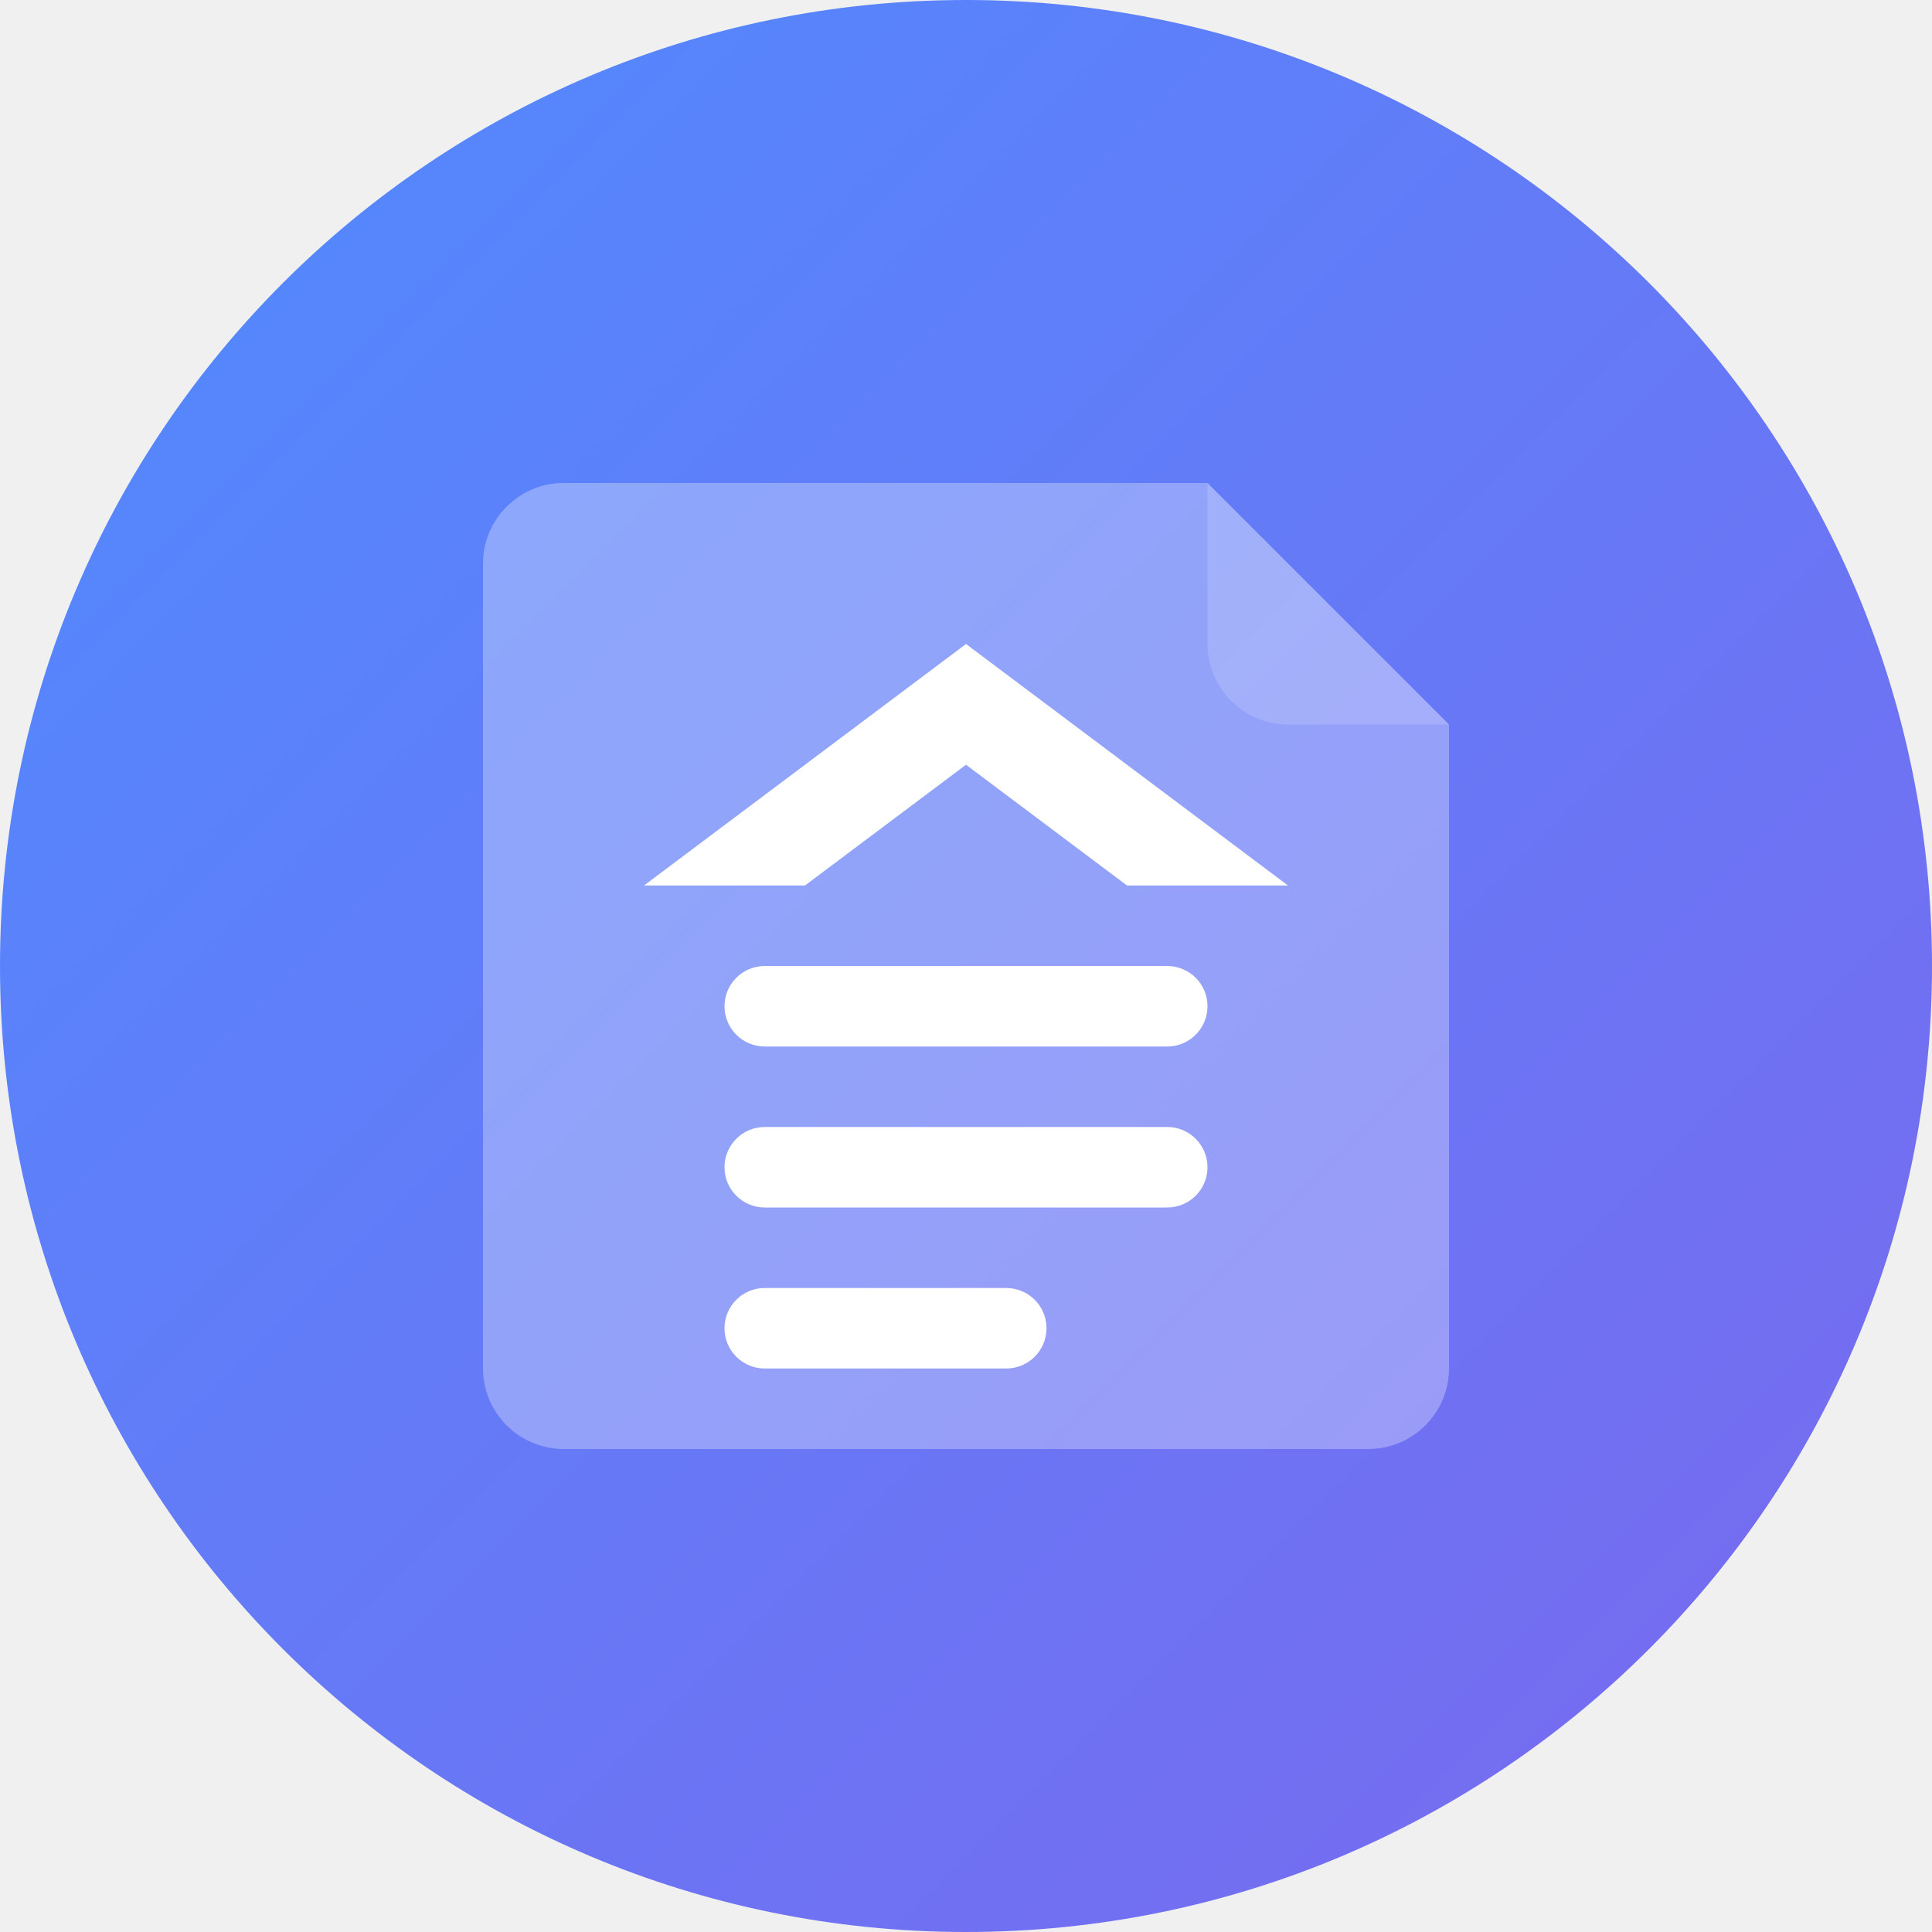
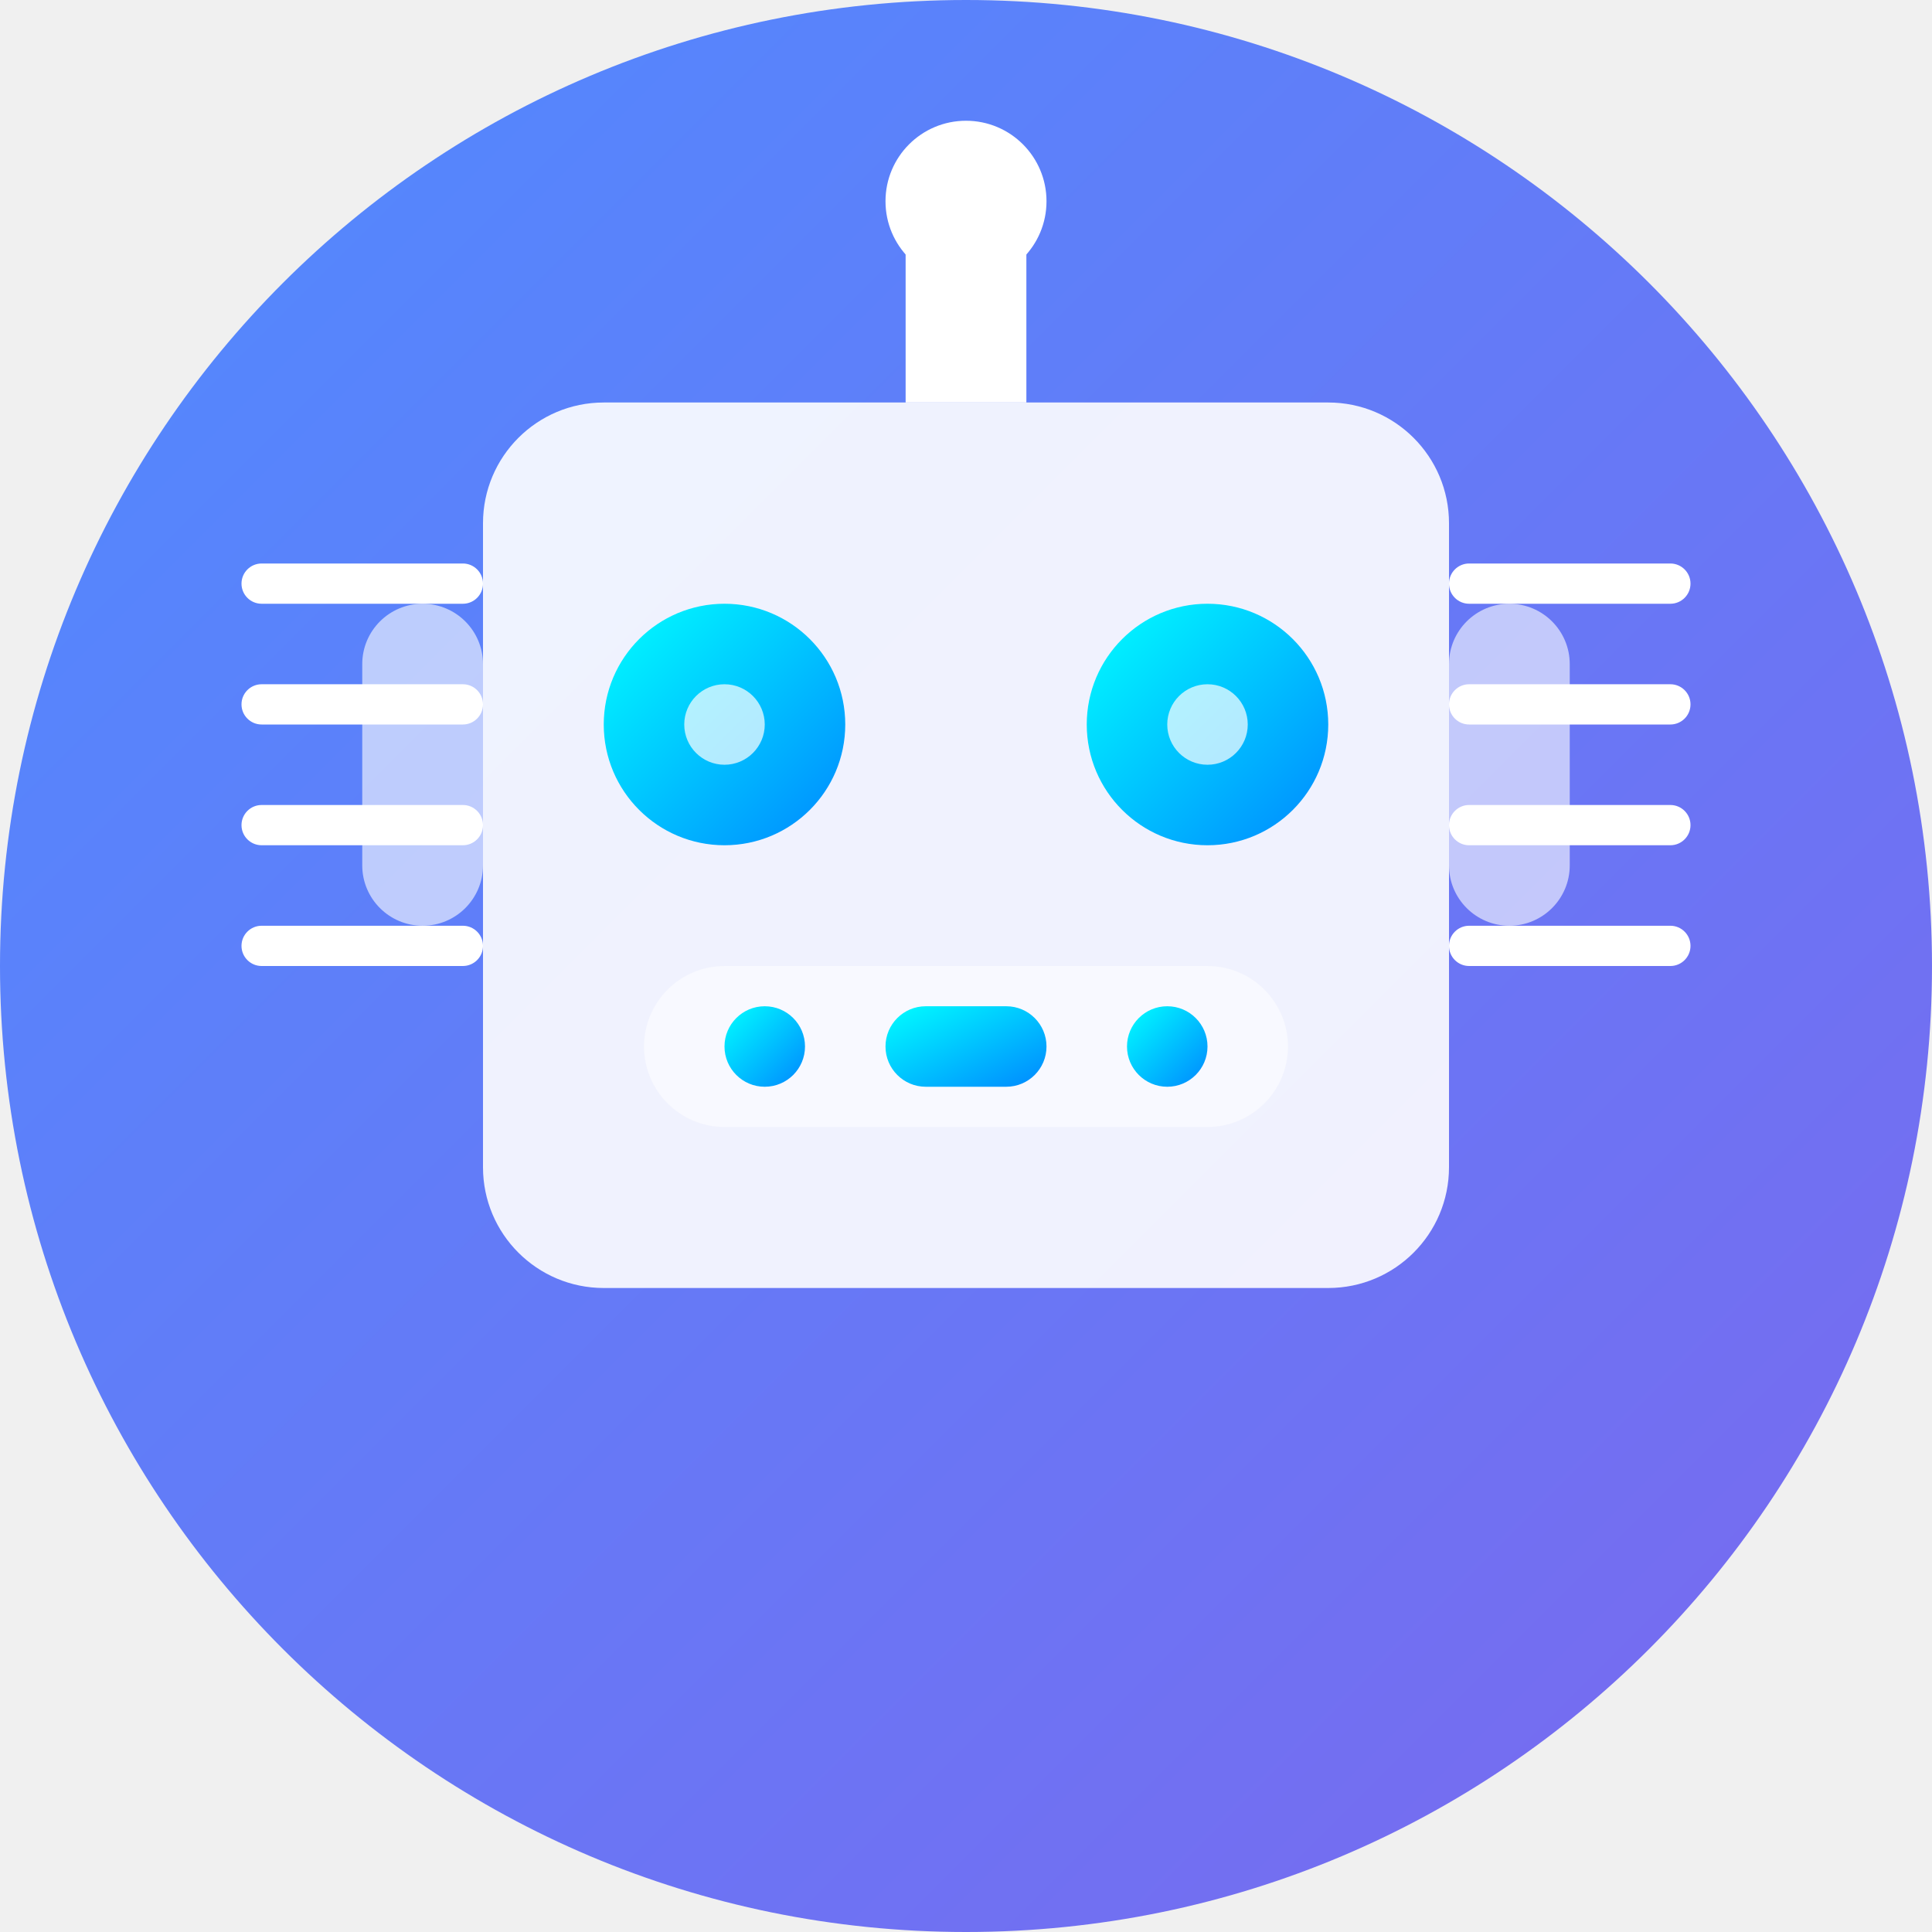
<svg xmlns="http://www.w3.org/2000/svg" width="48px" height="48px" viewBox="0 0 48 48" version="1.1">
  <defs>
    <linearGradient x1="0%" y1="0%" x2="100%" y2="100%" id="masterGradient">
      <stop stop-color="#4F8BFF" offset="0%" />
      <stop stop-color="#7B68EE" offset="100%" />
    </linearGradient>
+     <linearGradient x1="0%" y1="0%" x2="100%" y2="100%" id="eyeGradient">
+       <stop stop-color="#00FFFF" offset="0%" />
+       <stop stop-color="#0088FF" offset="100%" />
+     </linearGradient>
  </defs>
  <g stroke="none" stroke-width="1" fill="none" fill-rule="evenodd">
    <circle fill="url(#masterGradient)" cx="24" cy="24" r="24" />
-     <g transform="translate(12, 12)" fill="#FFFFFF">
-       <path d="M18,0 L2,0 C0.9,0 0,0.9 0,2 L0,22 C0,23.1 0.9,24 2,24 L22,24 C23.1,24 24,23.1 24,22 L24,6 L18,0 Z" fill-opacity="0.3" />
-       <path d="M18,0 L18,4 C18,5.1 18.9,6 20,6 L24,6 L18,0 Z" fill-opacity="0.15" />
-       <path d="M12,4 L20,10 L16,10 L12,7 L8,10 L4,10 L12,4 Z" />
-       <rect x="6" y="12" width="12" height="2" rx="1" />
-       <rect x="6" y="16" width="12" height="2" rx="1" />
-       <rect x="6" y="20" width="8" height="2" rx="1" />
-     </g>
+     <rect x="12" y="10" width="24" height="22" rx="3" fill="#FFFFFF" fill-opacity="0.9" />
+     <rect x="22.5" y="5" width="3" height="5" fill="#FFFFFF" />
+     <circle cx="24" cy="5" r="2" fill="#FFFFFF" />
+     <circle cx="18" cy="18" r="3" fill="url(#eyeGradient)" />
+     <circle cx="30" cy="18" r="3" fill="url(#eyeGradient)" />
+     <circle cx="18" cy="18" r="1" fill="#FFFFFF" fill-opacity="0.7" />
+     <circle cx="30" cy="18" r="1" fill="#FFFFFF" fill-opacity="0.7" />
+     <rect x="16" y="24" width="16" height="4" rx="2" fill="#FFFFFF" fill-opacity="0.5" />
+     <rect x="18" y="25" width="2" height="2" rx="1" fill="url(#eyeGradient)" />
+     <rect x="22" y="25" width="4" height="2" rx="1" fill="url(#eyeGradient)" />
+     <rect x="28" y="25" width="2" height="2" rx="1" fill="url(#eyeGradient)" />
+     <rect x="36" y="14" width="6" height="1" rx="0.5" fill="#FFFFFF" />
+     <rect x="36" y="17" width="6" height="1" rx="0.5" fill="#FFFFFF" />
+     <rect x="36" y="20" width="6" height="1" rx="0.5" fill="#FFFFFF" />
+     <rect x="36" y="23" width="6" height="1" rx="0.5" fill="#FFFFFF" />
+     <rect x="6" y="14" width="6" height="1" rx="0.5" fill="#FFFFFF" />
+     <rect x="6" y="17" width="6" height="1" rx="0.5" fill="#FFFFFF" />
+     <rect x="6" y="20" width="6" height="1" rx="0.5" fill="#FFFFFF" />
+     <rect x="6" y="23" width="6" height="1" rx="0.5" fill="#FFFFFF" />
+     <rect x="9" y="15" width="3" height="8" rx="1.5" fill="#FFFFFF" fill-opacity="0.6" />
+     <rect x="36" y="15" width="3" height="8" rx="1.5" fill="#FFFFFF" fill-opacity="0.6" />
  </g>
</svg>
